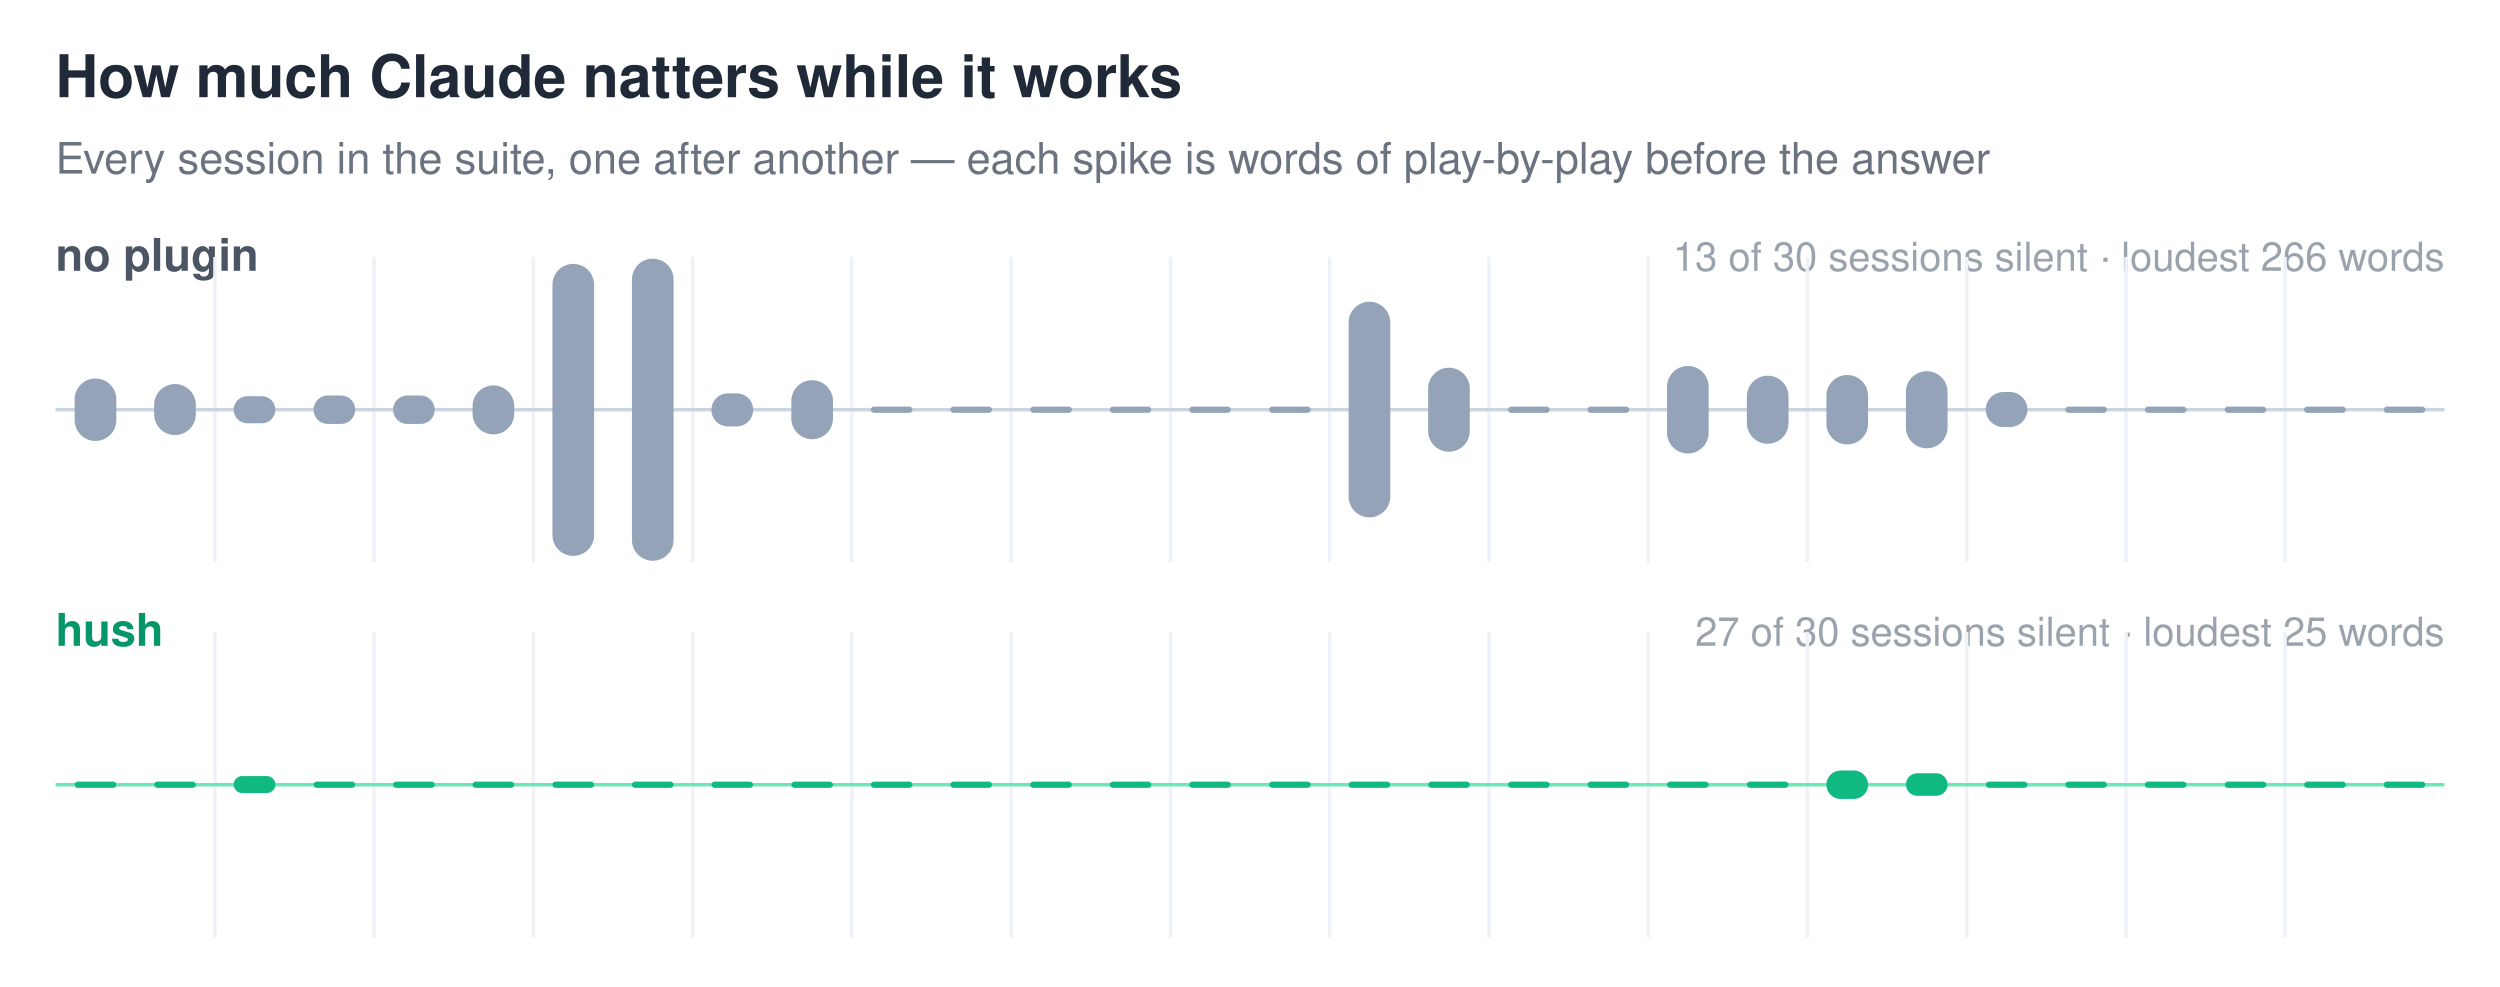
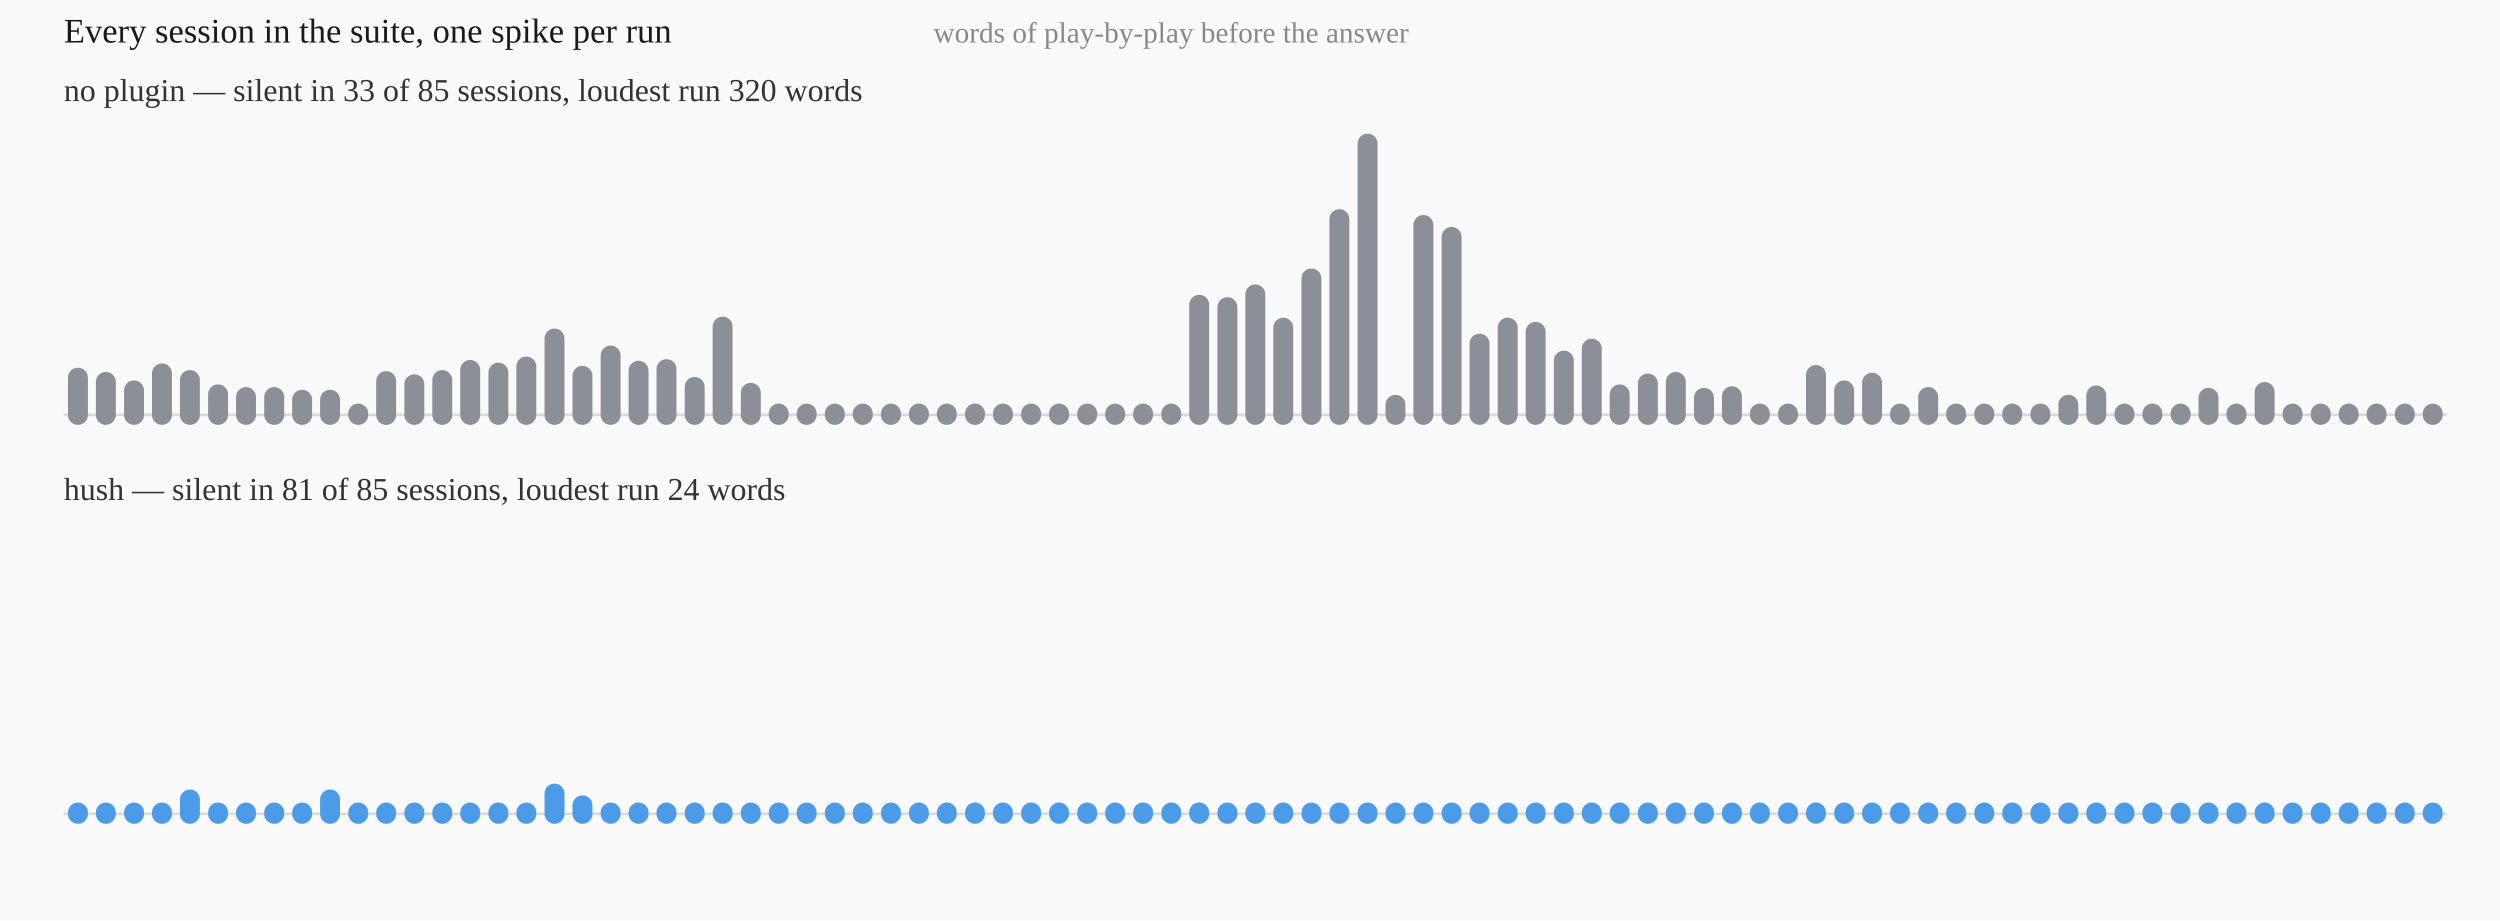
- <svg xmlns="http://www.w3.org/2000/svg" viewBox="0 0 720 284" font-family="-apple-system,BlinkMacSystemFont,Segoe UI,Helvetica,Arial,sans-serif">
-   <style>
-     .title{fill:#1f2937;font-size:17px;font-weight:700}
-     .sub{fill:#6b7280;font-size:12.5px}
-     .lab{fill:#4b5563;font-size:13px;font-weight:600}
-     .hushlab{fill:#059669;font-size:13px;font-weight:700}
-     .note{fill:#9aa3ad;font-size:11.5px}
-     .wb{fill:#94a3b8}.wh{fill:#10b981}
-     .zero{stroke:#cbd5e1;stroke-width:1}
-     .zeroh{stroke:#6ee7b7;stroke-width:1}
-     .div{stroke:#eef2f6;stroke-width:1}
-     @media (prefers-color-scheme:dark){
-       .title{fill:#e6edf3}.sub{fill:#9198a1}.lab{fill:#b0b8c0}.hushlab{fill:#3fb950}
-       .note{fill:#6e7681}.wb{fill:#768390}.wh{fill:#3fb950}
-       .zero{stroke:#444c56}.zeroh{stroke:#238636}.div{stroke:#21262d}
-     }
-   </style>
-   <text x="16" y="28" class="title">How much Claude natters while it works</text>
-   <text x="16" y="50" class="sub">Every session in the suite, one after another — each spike is words of play-by-play before the answer</text>
-   <text x="16" y="78" class="lab">no plugin</text>
-   <text x="704" y="78" class="note" text-anchor="end">13 of 30 sessions silent · loudest 266 words</text>
-   <line x1="61.9" y1="74" x2="61.9" y2="162" class="div" />
-   <line x1="107.7" y1="74" x2="107.7" y2="162" class="div" />
-   <line x1="153.6" y1="74" x2="153.6" y2="162" class="div" />
-   <line x1="199.5" y1="74" x2="199.5" y2="162" class="div" />
-   <line x1="245.3" y1="74" x2="245.3" y2="162" class="div" />
-   <line x1="291.2" y1="74" x2="291.2" y2="162" class="div" />
-   <line x1="337.1" y1="74" x2="337.1" y2="162" class="div" />
-   <line x1="382.9" y1="74" x2="382.9" y2="162" class="div" />
-   <line x1="428.8" y1="74" x2="428.8" y2="162" class="div" />
-   <line x1="474.7" y1="74" x2="474.7" y2="162" class="div" />
-   <line x1="520.5" y1="74" x2="520.5" y2="162" class="div" />
-   <line x1="566.4" y1="74" x2="566.4" y2="162" class="div" />
-   <line x1="612.3" y1="74" x2="612.3" y2="162" class="div" />
-   <line x1="658.1" y1="74" x2="658.1" y2="162" class="div" />
-   <line x1="16" y1="118" x2="704" y2="118" class="zero" />
-   <rect x="21.5" y="109.0" width="12" height="18.0" rx="6.0" class="wb" />
-   <rect x="44.4" y="110.6" width="12" height="14.7" rx="6.0" class="wb" />
-   <rect x="67.3" y="114.1" width="12" height="7.8" rx="3.9" class="wb" />
-   <rect x="90.3" y="113.9" width="12" height="8.2" rx="4.1" class="wb" />
-   <rect x="113.2" y="113.9" width="12" height="8.2" rx="4.1" class="wb" />
-   <rect x="136.1" y="111.0" width="12" height="14.1" rx="6.0" class="wb" />
-   <rect x="159.1" y="76.0" width="12" height="84.1" rx="6.0" class="wb" />
-   <rect x="182.0" y="74.5" width="12" height="87.0" rx="6.0" class="wb" />
-   <rect x="204.9" y="113.3" width="12" height="9.5" rx="4.7" class="wb" />
-   <rect x="227.9" y="109.5" width="12" height="17.0" rx="6.0" class="wb" />
-   <rect x="250.8" y="117.1" width="12" height="1.8" rx="0.9" class="wb" />
-   <rect x="273.7" y="117.1" width="12" height="1.8" rx="0.9" class="wb" />
-   <rect x="296.7" y="117.1" width="12" height="1.8" rx="0.9" class="wb" />
-   <rect x="319.6" y="117.1" width="12" height="1.8" rx="0.9" class="wb" />
-   <rect x="342.5" y="117.1" width="12" height="1.8" rx="0.9" class="wb" />
-   <rect x="365.5" y="117.1" width="12" height="1.8" rx="0.9" class="wb" />
-   <rect x="388.4" y="86.9" width="12" height="62.1" rx="6.0" class="wb" />
-   <rect x="411.3" y="105.9" width="12" height="24.2" rx="6.0" class="wb" />
-   <rect x="434.3" y="117.1" width="12" height="1.8" rx="0.9" class="wb" />
-   <rect x="457.2" y="117.1" width="12" height="1.8" rx="0.9" class="wb" />
-   <rect x="480.1" y="105.4" width="12" height="25.2" rx="6.0" class="wb" />
-   <rect x="503.1" y="108.2" width="12" height="19.6" rx="6.0" class="wb" />
-   <rect x="526.0" y="108.0" width="12" height="20.0" rx="6.0" class="wb" />
-   <rect x="548.9" y="106.9" width="12" height="22.2" rx="6.0" class="wb" />
-   <rect x="571.9" y="112.9" width="12" height="10.1" rx="5.1" class="wb" />
-   <rect x="594.8" y="117.1" width="12" height="1.8" rx="0.9" class="wb" />
-   <rect x="617.7" y="117.1" width="12" height="1.8" rx="0.9" class="wb" />
-   <rect x="640.7" y="117.1" width="12" height="1.8" rx="0.9" class="wb" />
-   <rect x="663.6" y="117.1" width="12" height="1.8" rx="0.9" class="wb" />
-   <rect x="686.5" y="117.1" width="12" height="1.8" rx="0.9" class="wb" />
-   <text x="16" y="186" class="hushlab">hush</text>
-   <text x="704" y="186" class="note" text-anchor="end">27 of 30 sessions silent · loudest 25 words</text>
-   <line x1="61.9" y1="182" x2="61.9" y2="270" class="div" />
-   <line x1="107.7" y1="182" x2="107.7" y2="270" class="div" />
-   <line x1="153.6" y1="182" x2="153.6" y2="270" class="div" />
-   <line x1="199.5" y1="182" x2="199.5" y2="270" class="div" />
-   <line x1="245.3" y1="182" x2="245.3" y2="270" class="div" />
-   <line x1="291.2" y1="182" x2="291.2" y2="270" class="div" />
-   <line x1="337.1" y1="182" x2="337.1" y2="270" class="div" />
-   <line x1="382.9" y1="182" x2="382.9" y2="270" class="div" />
-   <line x1="428.8" y1="182" x2="428.8" y2="270" class="div" />
-   <line x1="474.7" y1="182" x2="474.7" y2="270" class="div" />
-   <line x1="520.5" y1="182" x2="520.5" y2="270" class="div" />
-   <line x1="566.4" y1="182" x2="566.4" y2="270" class="div" />
-   <line x1="612.3" y1="182" x2="612.3" y2="270" class="div" />
-   <line x1="658.1" y1="182" x2="658.1" y2="270" class="div" />
-   <line x1="16" y1="226" x2="704" y2="226" class="zeroh" />
-   <rect x="21.5" y="225.1" width="12" height="1.8" rx="0.9" class="wh" />
-   <rect x="44.4" y="225.1" width="12" height="1.8" rx="0.9" class="wh" />
-   <rect x="67.3" y="223.5" width="12" height="4.9" rx="2.5" class="wh" />
-   <rect x="90.3" y="225.1" width="12" height="1.8" rx="0.9" class="wh" />
-   <rect x="113.2" y="225.1" width="12" height="1.8" rx="0.9" class="wh" />
-   <rect x="136.1" y="225.1" width="12" height="1.8" rx="0.9" class="wh" />
-   <rect x="159.1" y="225.1" width="12" height="1.8" rx="0.9" class="wh" />
-   <rect x="182.0" y="225.1" width="12" height="1.8" rx="0.9" class="wh" />
-   <rect x="204.9" y="225.1" width="12" height="1.8" rx="0.9" class="wh" />
-   <rect x="227.9" y="225.1" width="12" height="1.8" rx="0.9" class="wh" />
-   <rect x="250.8" y="225.1" width="12" height="1.8" rx="0.9" class="wh" />
-   <rect x="273.7" y="225.1" width="12" height="1.8" rx="0.9" class="wh" />
-   <rect x="296.7" y="225.1" width="12" height="1.8" rx="0.9" class="wh" />
-   <rect x="319.6" y="225.1" width="12" height="1.8" rx="0.9" class="wh" />
-   <rect x="342.5" y="225.1" width="12" height="1.8" rx="0.9" class="wh" />
-   <rect x="365.5" y="225.1" width="12" height="1.8" rx="0.9" class="wh" />
-   <rect x="388.4" y="225.1" width="12" height="1.8" rx="0.9" class="wh" />
-   <rect x="411.3" y="225.1" width="12" height="1.8" rx="0.9" class="wh" />
-   <rect x="434.3" y="225.1" width="12" height="1.8" rx="0.9" class="wh" />
-   <rect x="457.2" y="225.1" width="12" height="1.8" rx="0.9" class="wh" />
-   <rect x="480.1" y="225.1" width="12" height="1.8" rx="0.9" class="wh" />
-   <rect x="503.1" y="225.1" width="12" height="1.8" rx="0.9" class="wh" />
-   <rect x="526.0" y="221.9" width="12" height="8.2" rx="4.1" class="wh" />
-   <rect x="548.9" y="222.7" width="12" height="6.5" rx="3.3" class="wh" />
-   <rect x="571.9" y="225.1" width="12" height="1.8" rx="0.9" class="wh" />
-   <rect x="594.8" y="225.1" width="12" height="1.8" rx="0.9" class="wh" />
-   <rect x="617.7" y="225.1" width="12" height="1.8" rx="0.9" class="wh" />
-   <rect x="640.7" y="225.1" width="12" height="1.8" rx="0.9" class="wh" />
-   <rect x="663.6" y="225.1" width="12" height="1.8" rx="0.9" class="wh" />
-   <rect x="686.5" y="225.1" width="12" height="1.8" rx="0.9" class="wh" />
+ <svg xmlns="http://www.w3.org/2000/svg" viewBox="0 0 940 346" width="940" height="346" role="img" aria-label="Every session in the suite, one spike per run (words of play-by-play before the answer)">
+   <rect width="940" height="346" fill="#fafafa" />
+   <text x="24" y="16" font-size="13" fill="#1a1a1a">Every session in the suite, one spike per run</text>
+   <text x="351" y="16" font-size="11" fill="#888">words of play-by-play before the answer</text>
+   <line x1="24" x2="920" y1="156" y2="156" stroke="#d9d9d9" />
+   <line x1="29.3" x2="29.3" y1="156" y2="142.0" stroke="#8a8f98" stroke-width="7.5" stroke-linecap="round" />
+   <line x1="39.8" x2="39.8" y1="156" y2="143.6" stroke="#8a8f98" stroke-width="7.5" stroke-linecap="round" />
+   <line x1="50.4" x2="50.4" y1="156" y2="146.8" stroke="#8a8f98" stroke-width="7.5" stroke-linecap="round" />
+   <line x1="60.9" x2="60.9" y1="156" y2="140.4" stroke="#8a8f98" stroke-width="7.5" stroke-linecap="round" />
+   <line x1="71.4" x2="71.4" y1="156" y2="142.9" stroke="#8a8f98" stroke-width="7.5" stroke-linecap="round" />
+   <line x1="82.0" x2="82.0" y1="156" y2="148.3" stroke="#8a8f98" stroke-width="7.5" stroke-linecap="round" />
+   <line x1="92.5" x2="92.5" y1="156" y2="149.3" stroke="#8a8f98" stroke-width="7.5" stroke-linecap="round" />
+   <line x1="103.1" x2="103.1" y1="156" y2="149.3" stroke="#8a8f98" stroke-width="7.5" stroke-linecap="round" />
+   <line x1="113.6" x2="113.6" y1="156" y2="150.3" stroke="#8a8f98" stroke-width="7.5" stroke-linecap="round" />
+   <line x1="124.1" x2="124.1" y1="156" y2="150.3" stroke="#8a8f98" stroke-width="7.5" stroke-linecap="round" />
+   <line x1="134.7" x2="134.7" y1="156" y2="155.5" stroke="#8a8f98" stroke-width="7.5" stroke-linecap="round" />
+   <line x1="145.2" x2="145.2" y1="156" y2="143.3" stroke="#8a8f98" stroke-width="7.5" stroke-linecap="round" />
+   <line x1="155.8" x2="155.8" y1="156" y2="144.5" stroke="#8a8f98" stroke-width="7.5" stroke-linecap="round" />
+   <line x1="166.3" x2="166.3" y1="156" y2="142.9" stroke="#8a8f98" stroke-width="7.5" stroke-linecap="round" />
+   <line x1="176.8" x2="176.8" y1="156" y2="139.1" stroke="#8a8f98" stroke-width="7.5" stroke-linecap="round" />
+   <line x1="187.4" x2="187.4" y1="156" y2="140.1" stroke="#8a8f98" stroke-width="7.5" stroke-linecap="round" />
+   <line x1="197.9" x2="197.9" y1="156" y2="137.8" stroke="#8a8f98" stroke-width="7.5" stroke-linecap="round" />
+   <line x1="208.5" x2="208.5" y1="156" y2="127.3" stroke="#8a8f98" stroke-width="7.5" stroke-linecap="round" />
+   <line x1="219.0" x2="219.0" y1="156" y2="141.3" stroke="#8a8f98" stroke-width="7.5" stroke-linecap="round" />
+   <line x1="229.6" x2="229.6" y1="156" y2="133.7" stroke="#8a8f98" stroke-width="7.5" stroke-linecap="round" />
+   <line x1="240.1" x2="240.1" y1="156" y2="139.4" stroke="#8a8f98" stroke-width="7.5" stroke-linecap="round" />
+   <line x1="250.6" x2="250.6" y1="156" y2="138.8" stroke="#8a8f98" stroke-width="7.5" stroke-linecap="round" />
+   <line x1="261.2" x2="261.2" y1="156" y2="145.5" stroke="#8a8f98" stroke-width="7.5" stroke-linecap="round" />
+   <line x1="271.7" x2="271.7" y1="156" y2="122.8" stroke="#8a8f98" stroke-width="7.5" stroke-linecap="round" />
+   <line x1="282.3" x2="282.3" y1="156" y2="147.7" stroke="#8a8f98" stroke-width="7.5" stroke-linecap="round" />
+   <line x1="292.8" x2="292.8" y1="156" y2="155.5" stroke="#8a8f98" stroke-width="7.5" stroke-linecap="round" />
+   <line x1="303.3" x2="303.3" y1="156" y2="155.5" stroke="#8a8f98" stroke-width="7.5" stroke-linecap="round" />
+   <line x1="313.9" x2="313.9" y1="156" y2="155.5" stroke="#8a8f98" stroke-width="7.5" stroke-linecap="round" />
+   <line x1="324.4" x2="324.4" y1="156" y2="155.5" stroke="#8a8f98" stroke-width="7.5" stroke-linecap="round" />
+   <line x1="335.0" x2="335.0" y1="156" y2="155.5" stroke="#8a8f98" stroke-width="7.5" stroke-linecap="round" />
+   <line x1="345.5" x2="345.5" y1="156" y2="155.5" stroke="#8a8f98" stroke-width="7.5" stroke-linecap="round" />
+   <line x1="356.0" x2="356.0" y1="156" y2="155.5" stroke="#8a8f98" stroke-width="7.5" stroke-linecap="round" />
+   <line x1="366.6" x2="366.6" y1="156" y2="155.5" stroke="#8a8f98" stroke-width="7.5" stroke-linecap="round" />
+   <line x1="377.1" x2="377.1" y1="156" y2="155.5" stroke="#8a8f98" stroke-width="7.5" stroke-linecap="round" />
+   <line x1="387.7" x2="387.7" y1="156" y2="155.5" stroke="#8a8f98" stroke-width="7.5" stroke-linecap="round" />
+   <line x1="398.2" x2="398.2" y1="156" y2="155.5" stroke="#8a8f98" stroke-width="7.5" stroke-linecap="round" />
+   <line x1="408.8" x2="408.8" y1="156" y2="155.5" stroke="#8a8f98" stroke-width="7.5" stroke-linecap="round" />
+   <line x1="419.3" x2="419.3" y1="156" y2="155.5" stroke="#8a8f98" stroke-width="7.5" stroke-linecap="round" />
+   <line x1="429.8" x2="429.8" y1="156" y2="155.5" stroke="#8a8f98" stroke-width="7.5" stroke-linecap="round" />
+   <line x1="440.4" x2="440.4" y1="156" y2="155.5" stroke="#8a8f98" stroke-width="7.5" stroke-linecap="round" />
+   <line x1="450.9" x2="450.9" y1="156" y2="114.6" stroke="#8a8f98" stroke-width="7.5" stroke-linecap="round" />
+   <line x1="461.5" x2="461.5" y1="156" y2="115.5" stroke="#8a8f98" stroke-width="7.5" stroke-linecap="round" />
+   <line x1="472.0" x2="472.0" y1="156" y2="110.7" stroke="#8a8f98" stroke-width="7.5" stroke-linecap="round" />
+   <line x1="482.5" x2="482.5" y1="156" y2="123.2" stroke="#8a8f98" stroke-width="7.5" stroke-linecap="round" />
+   <line x1="493.1" x2="493.1" y1="156" y2="104.7" stroke="#8a8f98" stroke-width="7.5" stroke-linecap="round" />
+   <line x1="503.6" x2="503.6" y1="156" y2="82.4" stroke="#8a8f98" stroke-width="7.5" stroke-linecap="round" />
+   <line x1="514.2" x2="514.2" y1="156" y2="54.0" stroke="#8a8f98" stroke-width="7.5" stroke-linecap="round" />
+   <line x1="524.7" x2="524.7" y1="156" y2="152.2" stroke="#8a8f98" stroke-width="7.5" stroke-linecap="round" />
+   <line x1="535.2" x2="535.2" y1="156" y2="84.6" stroke="#8a8f98" stroke-width="7.5" stroke-linecap="round" />
+   <line x1="545.8" x2="545.8" y1="156" y2="89.1" stroke="#8a8f98" stroke-width="7.5" stroke-linecap="round" />
+   <line x1="556.3" x2="556.3" y1="156" y2="129.2" stroke="#8a8f98" stroke-width="7.5" stroke-linecap="round" />
+   <line x1="566.9" x2="566.9" y1="156" y2="123.2" stroke="#8a8f98" stroke-width="7.5" stroke-linecap="round" />
+   <line x1="577.4" x2="577.4" y1="156" y2="124.8" stroke="#8a8f98" stroke-width="7.5" stroke-linecap="round" />
+   <line x1="588.0" x2="588.0" y1="156" y2="135.6" stroke="#8a8f98" stroke-width="7.5" stroke-linecap="round" />
+   <line x1="598.5" x2="598.5" y1="156" y2="131.1" stroke="#8a8f98" stroke-width="7.5" stroke-linecap="round" />
+   <line x1="609.0" x2="609.0" y1="156" y2="148.3" stroke="#8a8f98" stroke-width="7.5" stroke-linecap="round" />
+   <line x1="619.6" x2="619.6" y1="156" y2="144.2" stroke="#8a8f98" stroke-width="7.5" stroke-linecap="round" />
+   <line x1="630.1" x2="630.1" y1="156" y2="143.6" stroke="#8a8f98" stroke-width="7.5" stroke-linecap="round" />
+   <line x1="640.7" x2="640.7" y1="156" y2="149.6" stroke="#8a8f98" stroke-width="7.5" stroke-linecap="round" />
+   <line x1="651.2" x2="651.2" y1="156" y2="149.0" stroke="#8a8f98" stroke-width="7.5" stroke-linecap="round" />
+   <line x1="661.7" x2="661.7" y1="156" y2="155.5" stroke="#8a8f98" stroke-width="7.5" stroke-linecap="round" />
+   <line x1="672.3" x2="672.3" y1="156" y2="155.5" stroke="#8a8f98" stroke-width="7.5" stroke-linecap="round" />
+   <line x1="682.8" x2="682.8" y1="156" y2="141.0" stroke="#8a8f98" stroke-width="7.5" stroke-linecap="round" />
+   <line x1="693.4" x2="693.4" y1="156" y2="146.8" stroke="#8a8f98" stroke-width="7.5" stroke-linecap="round" />
+   <line x1="703.9" x2="703.9" y1="156" y2="143.9" stroke="#8a8f98" stroke-width="7.5" stroke-linecap="round" />
+   <line x1="714.4" x2="714.4" y1="156" y2="155.5" stroke="#8a8f98" stroke-width="7.5" stroke-linecap="round" />
+   <line x1="725.0" x2="725.0" y1="156" y2="149.3" stroke="#8a8f98" stroke-width="7.5" stroke-linecap="round" />
+   <line x1="735.5" x2="735.5" y1="156" y2="155.5" stroke="#8a8f98" stroke-width="7.5" stroke-linecap="round" />
+   <line x1="746.1" x2="746.1" y1="156" y2="155.5" stroke="#8a8f98" stroke-width="7.5" stroke-linecap="round" />
+   <line x1="756.6" x2="756.6" y1="156" y2="155.5" stroke="#8a8f98" stroke-width="7.5" stroke-linecap="round" />
+   <line x1="767.2" x2="767.2" y1="156" y2="155.5" stroke="#8a8f98" stroke-width="7.5" stroke-linecap="round" />
+   <line x1="777.7" x2="777.7" y1="156" y2="152.2" stroke="#8a8f98" stroke-width="7.5" stroke-linecap="round" />
+   <line x1="788.2" x2="788.2" y1="156" y2="148.7" stroke="#8a8f98" stroke-width="7.5" stroke-linecap="round" />
+   <line x1="798.8" x2="798.8" y1="156" y2="155.5" stroke="#8a8f98" stroke-width="7.5" stroke-linecap="round" />
+   <line x1="809.3" x2="809.3" y1="156" y2="155.5" stroke="#8a8f98" stroke-width="7.5" stroke-linecap="round" />
+   <line x1="819.9" x2="819.9" y1="156" y2="155.5" stroke="#8a8f98" stroke-width="7.5" stroke-linecap="round" />
+   <line x1="830.4" x2="830.4" y1="156" y2="149.6" stroke="#8a8f98" stroke-width="7.5" stroke-linecap="round" />
+   <line x1="840.9" x2="840.9" y1="156" y2="155.5" stroke="#8a8f98" stroke-width="7.5" stroke-linecap="round" />
+   <line x1="851.5" x2="851.5" y1="156" y2="147.4" stroke="#8a8f98" stroke-width="7.5" stroke-linecap="round" />
+   <line x1="862.0" x2="862.0" y1="156" y2="155.5" stroke="#8a8f98" stroke-width="7.5" stroke-linecap="round" />
+   <line x1="872.6" x2="872.6" y1="156" y2="155.5" stroke="#8a8f98" stroke-width="7.5" stroke-linecap="round" />
+   <line x1="883.1" x2="883.1" y1="156" y2="155.5" stroke="#8a8f98" stroke-width="7.5" stroke-linecap="round" />
+   <line x1="893.6" x2="893.6" y1="156" y2="155.5" stroke="#8a8f98" stroke-width="7.5" stroke-linecap="round" />
+   <line x1="904.2" x2="904.2" y1="156" y2="155.5" stroke="#8a8f98" stroke-width="7.5" stroke-linecap="round" />
+   <line x1="914.7" x2="914.7" y1="156" y2="155.5" stroke="#8a8f98" stroke-width="7.5" stroke-linecap="round" />
+   <text x="24" y="38" font-size="12" fill="#333">no plugin — silent in 33 of 85 sessions, loudest run 320 words</text>
+   <line x1="24" x2="920" y1="306" y2="306" stroke="#d9d9d9" />
+   <line x1="29.3" x2="29.3" y1="306" y2="305.5" stroke="#4c9be8" stroke-width="7.5" stroke-linecap="round" />
+   <line x1="39.8" x2="39.8" y1="306" y2="305.5" stroke="#4c9be8" stroke-width="7.5" stroke-linecap="round" />
+   <line x1="50.4" x2="50.4" y1="306" y2="305.5" stroke="#4c9be8" stroke-width="7.5" stroke-linecap="round" />
+   <line x1="60.9" x2="60.9" y1="306" y2="305.5" stroke="#4c9be8" stroke-width="7.5" stroke-linecap="round" />
+   <line x1="71.4" x2="71.4" y1="306" y2="300.6" stroke="#4c9be8" stroke-width="7.5" stroke-linecap="round" />
+   <line x1="82.0" x2="82.0" y1="306" y2="305.5" stroke="#4c9be8" stroke-width="7.5" stroke-linecap="round" />
+   <line x1="92.5" x2="92.5" y1="306" y2="305.5" stroke="#4c9be8" stroke-width="7.5" stroke-linecap="round" />
+   <line x1="103.1" x2="103.1" y1="306" y2="305.5" stroke="#4c9be8" stroke-width="7.5" stroke-linecap="round" />
+   <line x1="113.6" x2="113.6" y1="306" y2="305.5" stroke="#4c9be8" stroke-width="7.5" stroke-linecap="round" />
+   <line x1="124.1" x2="124.1" y1="306" y2="300.6" stroke="#4c9be8" stroke-width="7.5" stroke-linecap="round" />
+   <line x1="134.7" x2="134.7" y1="306" y2="305.5" stroke="#4c9be8" stroke-width="7.5" stroke-linecap="round" />
+   <line x1="145.2" x2="145.2" y1="306" y2="305.5" stroke="#4c9be8" stroke-width="7.5" stroke-linecap="round" />
+   <line x1="155.8" x2="155.8" y1="306" y2="305.5" stroke="#4c9be8" stroke-width="7.5" stroke-linecap="round" />
+   <line x1="166.3" x2="166.3" y1="306" y2="305.5" stroke="#4c9be8" stroke-width="7.5" stroke-linecap="round" />
+   <line x1="176.8" x2="176.8" y1="306" y2="305.5" stroke="#4c9be8" stroke-width="7.5" stroke-linecap="round" />
+   <line x1="187.4" x2="187.4" y1="306" y2="305.5" stroke="#4c9be8" stroke-width="7.5" stroke-linecap="round" />
+   <line x1="197.9" x2="197.9" y1="306" y2="305.5" stroke="#4c9be8" stroke-width="7.5" stroke-linecap="round" />
+   <line x1="208.5" x2="208.5" y1="306" y2="298.4" stroke="#4c9be8" stroke-width="7.5" stroke-linecap="round" />
+   <line x1="219.0" x2="219.0" y1="306" y2="302.8" stroke="#4c9be8" stroke-width="7.5" stroke-linecap="round" />
+   <line x1="229.6" x2="229.6" y1="306" y2="305.5" stroke="#4c9be8" stroke-width="7.5" stroke-linecap="round" />
+   <line x1="240.1" x2="240.1" y1="306" y2="305.5" stroke="#4c9be8" stroke-width="7.5" stroke-linecap="round" />
+   <line x1="250.6" x2="250.6" y1="306" y2="305.5" stroke="#4c9be8" stroke-width="7.5" stroke-linecap="round" />
+   <line x1="261.2" x2="261.2" y1="306" y2="305.5" stroke="#4c9be8" stroke-width="7.5" stroke-linecap="round" />
+   <line x1="271.7" x2="271.7" y1="306" y2="305.5" stroke="#4c9be8" stroke-width="7.5" stroke-linecap="round" />
+   <line x1="282.3" x2="282.3" y1="306" y2="305.5" stroke="#4c9be8" stroke-width="7.5" stroke-linecap="round" />
+   <line x1="292.8" x2="292.8" y1="306" y2="305.5" stroke="#4c9be8" stroke-width="7.5" stroke-linecap="round" />
+   <line x1="303.3" x2="303.3" y1="306" y2="305.5" stroke="#4c9be8" stroke-width="7.5" stroke-linecap="round" />
+   <line x1="313.9" x2="313.9" y1="306" y2="305.5" stroke="#4c9be8" stroke-width="7.5" stroke-linecap="round" />
+   <line x1="324.4" x2="324.4" y1="306" y2="305.5" stroke="#4c9be8" stroke-width="7.5" stroke-linecap="round" />
+   <line x1="335.0" x2="335.0" y1="306" y2="305.5" stroke="#4c9be8" stroke-width="7.5" stroke-linecap="round" />
+   <line x1="345.5" x2="345.5" y1="306" y2="305.5" stroke="#4c9be8" stroke-width="7.5" stroke-linecap="round" />
+   <line x1="356.0" x2="356.0" y1="306" y2="305.5" stroke="#4c9be8" stroke-width="7.5" stroke-linecap="round" />
+   <line x1="366.6" x2="366.6" y1="306" y2="305.5" stroke="#4c9be8" stroke-width="7.5" stroke-linecap="round" />
+   <line x1="377.1" x2="377.1" y1="306" y2="305.5" stroke="#4c9be8" stroke-width="7.5" stroke-linecap="round" />
+   <line x1="387.7" x2="387.7" y1="306" y2="305.5" stroke="#4c9be8" stroke-width="7.5" stroke-linecap="round" />
+   <line x1="398.2" x2="398.2" y1="306" y2="305.5" stroke="#4c9be8" stroke-width="7.5" stroke-linecap="round" />
+   <line x1="408.8" x2="408.8" y1="306" y2="305.5" stroke="#4c9be8" stroke-width="7.5" stroke-linecap="round" />
+   <line x1="419.3" x2="419.3" y1="306" y2="305.5" stroke="#4c9be8" stroke-width="7.5" stroke-linecap="round" />
+   <line x1="429.8" x2="429.8" y1="306" y2="305.5" stroke="#4c9be8" stroke-width="7.5" stroke-linecap="round" />
+   <line x1="440.4" x2="440.4" y1="306" y2="305.5" stroke="#4c9be8" stroke-width="7.5" stroke-linecap="round" />
+   <line x1="450.9" x2="450.9" y1="306" y2="305.5" stroke="#4c9be8" stroke-width="7.5" stroke-linecap="round" />
+   <line x1="461.5" x2="461.5" y1="306" y2="305.5" stroke="#4c9be8" stroke-width="7.5" stroke-linecap="round" />
+   <line x1="472.0" x2="472.0" y1="306" y2="305.5" stroke="#4c9be8" stroke-width="7.5" stroke-linecap="round" />
+   <line x1="482.5" x2="482.5" y1="306" y2="305.5" stroke="#4c9be8" stroke-width="7.5" stroke-linecap="round" />
+   <line x1="493.1" x2="493.1" y1="306" y2="305.5" stroke="#4c9be8" stroke-width="7.5" stroke-linecap="round" />
+   <line x1="503.6" x2="503.6" y1="306" y2="305.5" stroke="#4c9be8" stroke-width="7.5" stroke-linecap="round" />
+   <line x1="514.2" x2="514.2" y1="306" y2="305.5" stroke="#4c9be8" stroke-width="7.5" stroke-linecap="round" />
+   <line x1="524.7" x2="524.7" y1="306" y2="305.5" stroke="#4c9be8" stroke-width="7.5" stroke-linecap="round" />
+   <line x1="535.2" x2="535.2" y1="306" y2="305.5" stroke="#4c9be8" stroke-width="7.5" stroke-linecap="round" />
+   <line x1="545.8" x2="545.8" y1="306" y2="305.5" stroke="#4c9be8" stroke-width="7.5" stroke-linecap="round" />
+   <line x1="556.3" x2="556.3" y1="306" y2="305.5" stroke="#4c9be8" stroke-width="7.5" stroke-linecap="round" />
+   <line x1="566.9" x2="566.9" y1="306" y2="305.5" stroke="#4c9be8" stroke-width="7.5" stroke-linecap="round" />
+   <line x1="577.4" x2="577.4" y1="306" y2="305.5" stroke="#4c9be8" stroke-width="7.5" stroke-linecap="round" />
+   <line x1="588.0" x2="588.0" y1="306" y2="305.5" stroke="#4c9be8" stroke-width="7.5" stroke-linecap="round" />
+   <line x1="598.5" x2="598.5" y1="306" y2="305.5" stroke="#4c9be8" stroke-width="7.5" stroke-linecap="round" />
+   <line x1="609.0" x2="609.0" y1="306" y2="305.5" stroke="#4c9be8" stroke-width="7.5" stroke-linecap="round" />
+   <line x1="619.6" x2="619.6" y1="306" y2="305.5" stroke="#4c9be8" stroke-width="7.5" stroke-linecap="round" />
+   <line x1="630.1" x2="630.1" y1="306" y2="305.5" stroke="#4c9be8" stroke-width="7.5" stroke-linecap="round" />
+   <line x1="640.7" x2="640.7" y1="306" y2="305.5" stroke="#4c9be8" stroke-width="7.5" stroke-linecap="round" />
+   <line x1="651.2" x2="651.2" y1="306" y2="305.5" stroke="#4c9be8" stroke-width="7.5" stroke-linecap="round" />
+   <line x1="661.7" x2="661.7" y1="306" y2="305.5" stroke="#4c9be8" stroke-width="7.5" stroke-linecap="round" />
+   <line x1="672.3" x2="672.3" y1="306" y2="305.5" stroke="#4c9be8" stroke-width="7.5" stroke-linecap="round" />
+   <line x1="682.8" x2="682.8" y1="306" y2="305.5" stroke="#4c9be8" stroke-width="7.5" stroke-linecap="round" />
+   <line x1="693.4" x2="693.4" y1="306" y2="305.5" stroke="#4c9be8" stroke-width="7.5" stroke-linecap="round" />
+   <line x1="703.9" x2="703.9" y1="306" y2="305.5" stroke="#4c9be8" stroke-width="7.5" stroke-linecap="round" />
+   <line x1="714.4" x2="714.4" y1="306" y2="305.5" stroke="#4c9be8" stroke-width="7.5" stroke-linecap="round" />
+   <line x1="725.0" x2="725.0" y1="306" y2="305.5" stroke="#4c9be8" stroke-width="7.5" stroke-linecap="round" />
+   <line x1="735.5" x2="735.5" y1="306" y2="305.5" stroke="#4c9be8" stroke-width="7.5" stroke-linecap="round" />
+   <line x1="746.1" x2="746.1" y1="306" y2="305.5" stroke="#4c9be8" stroke-width="7.5" stroke-linecap="round" />
+   <line x1="756.6" x2="756.6" y1="306" y2="305.5" stroke="#4c9be8" stroke-width="7.5" stroke-linecap="round" />
+   <line x1="767.2" x2="767.2" y1="306" y2="305.5" stroke="#4c9be8" stroke-width="7.5" stroke-linecap="round" />
+   <line x1="777.7" x2="777.7" y1="306" y2="305.5" stroke="#4c9be8" stroke-width="7.5" stroke-linecap="round" />
+   <line x1="788.2" x2="788.2" y1="306" y2="305.5" stroke="#4c9be8" stroke-width="7.5" stroke-linecap="round" />
+   <line x1="798.8" x2="798.8" y1="306" y2="305.5" stroke="#4c9be8" stroke-width="7.5" stroke-linecap="round" />
+   <line x1="809.3" x2="809.3" y1="306" y2="305.5" stroke="#4c9be8" stroke-width="7.5" stroke-linecap="round" />
+   <line x1="819.9" x2="819.9" y1="306" y2="305.5" stroke="#4c9be8" stroke-width="7.5" stroke-linecap="round" />
+   <line x1="830.4" x2="830.4" y1="306" y2="305.5" stroke="#4c9be8" stroke-width="7.5" stroke-linecap="round" />
+   <line x1="840.9" x2="840.9" y1="306" y2="305.5" stroke="#4c9be8" stroke-width="7.5" stroke-linecap="round" />
+   <line x1="851.5" x2="851.5" y1="306" y2="305.5" stroke="#4c9be8" stroke-width="7.5" stroke-linecap="round" />
+   <line x1="862.0" x2="862.0" y1="306" y2="305.5" stroke="#4c9be8" stroke-width="7.5" stroke-linecap="round" />
+   <line x1="872.6" x2="872.6" y1="306" y2="305.5" stroke="#4c9be8" stroke-width="7.5" stroke-linecap="round" />
+   <line x1="883.1" x2="883.1" y1="306" y2="305.5" stroke="#4c9be8" stroke-width="7.5" stroke-linecap="round" />
+   <line x1="893.6" x2="893.6" y1="306" y2="305.5" stroke="#4c9be8" stroke-width="7.5" stroke-linecap="round" />
+   <line x1="904.2" x2="904.2" y1="306" y2="305.5" stroke="#4c9be8" stroke-width="7.5" stroke-linecap="round" />
+   <line x1="914.7" x2="914.7" y1="306" y2="305.5" stroke="#4c9be8" stroke-width="7.5" stroke-linecap="round" />
+   <text x="24" y="188" font-size="12" fill="#333">hush — silent in 81 of 85 sessions, loudest run 24 words</text>
</svg>
